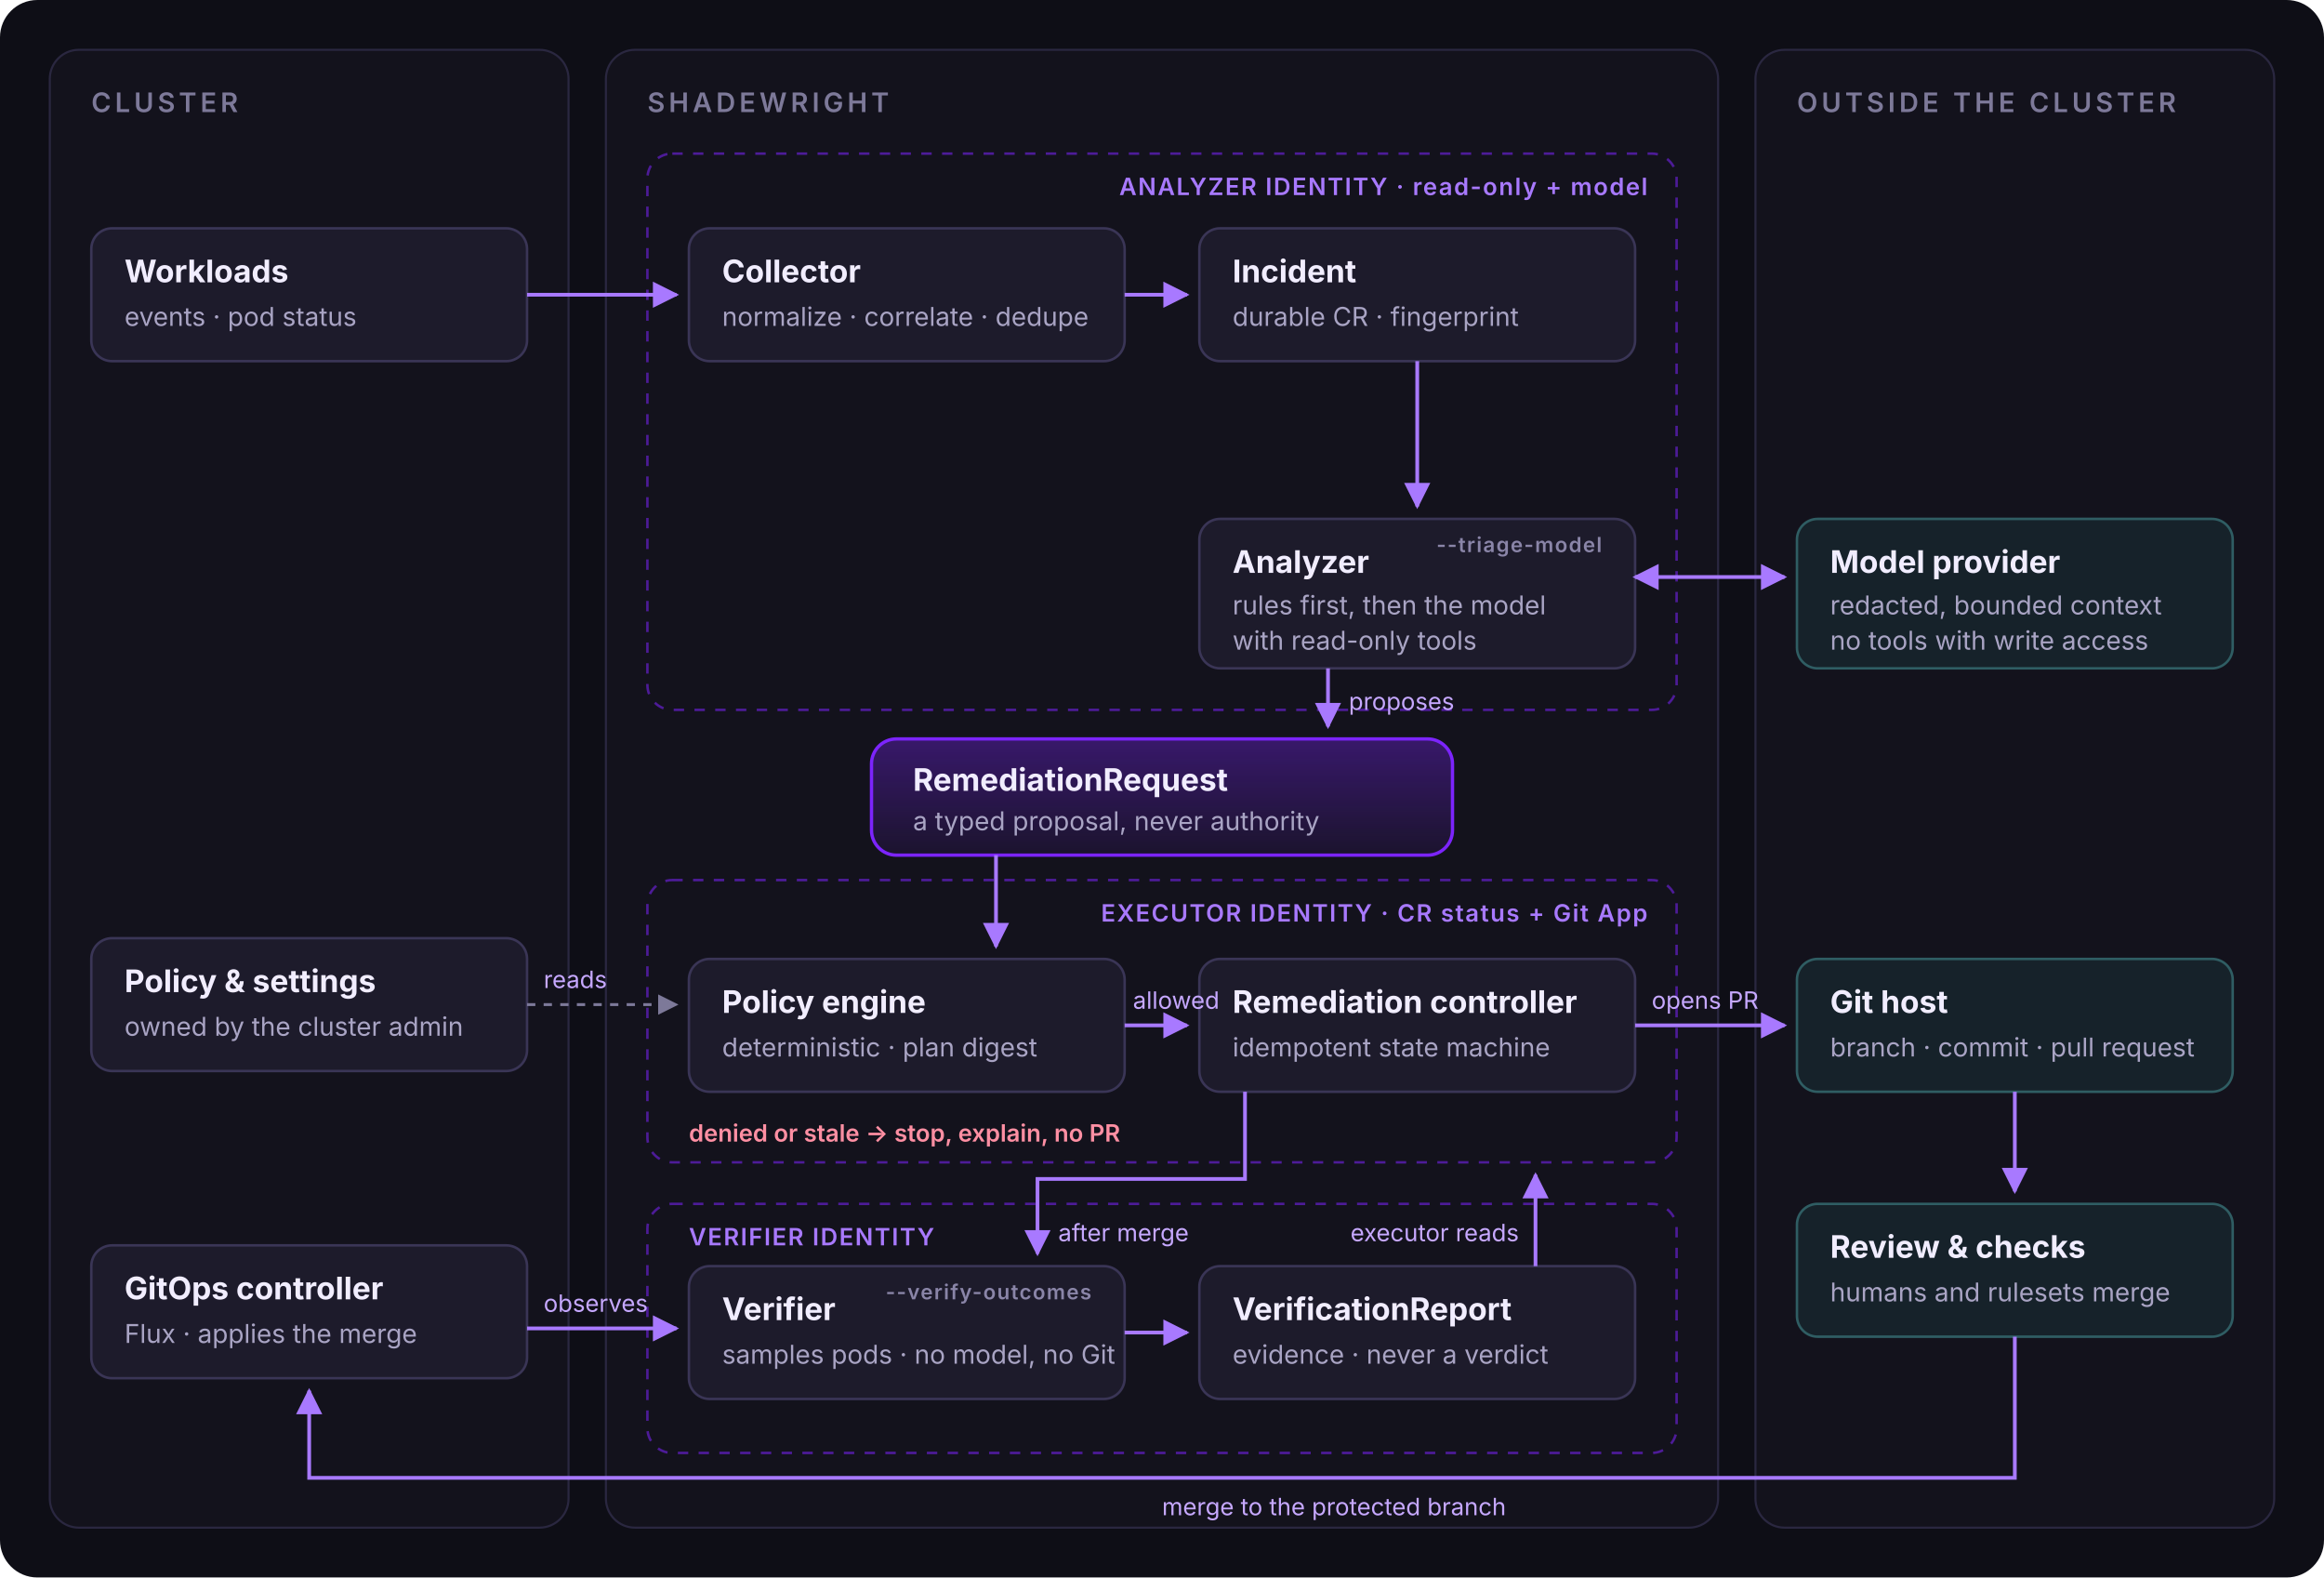
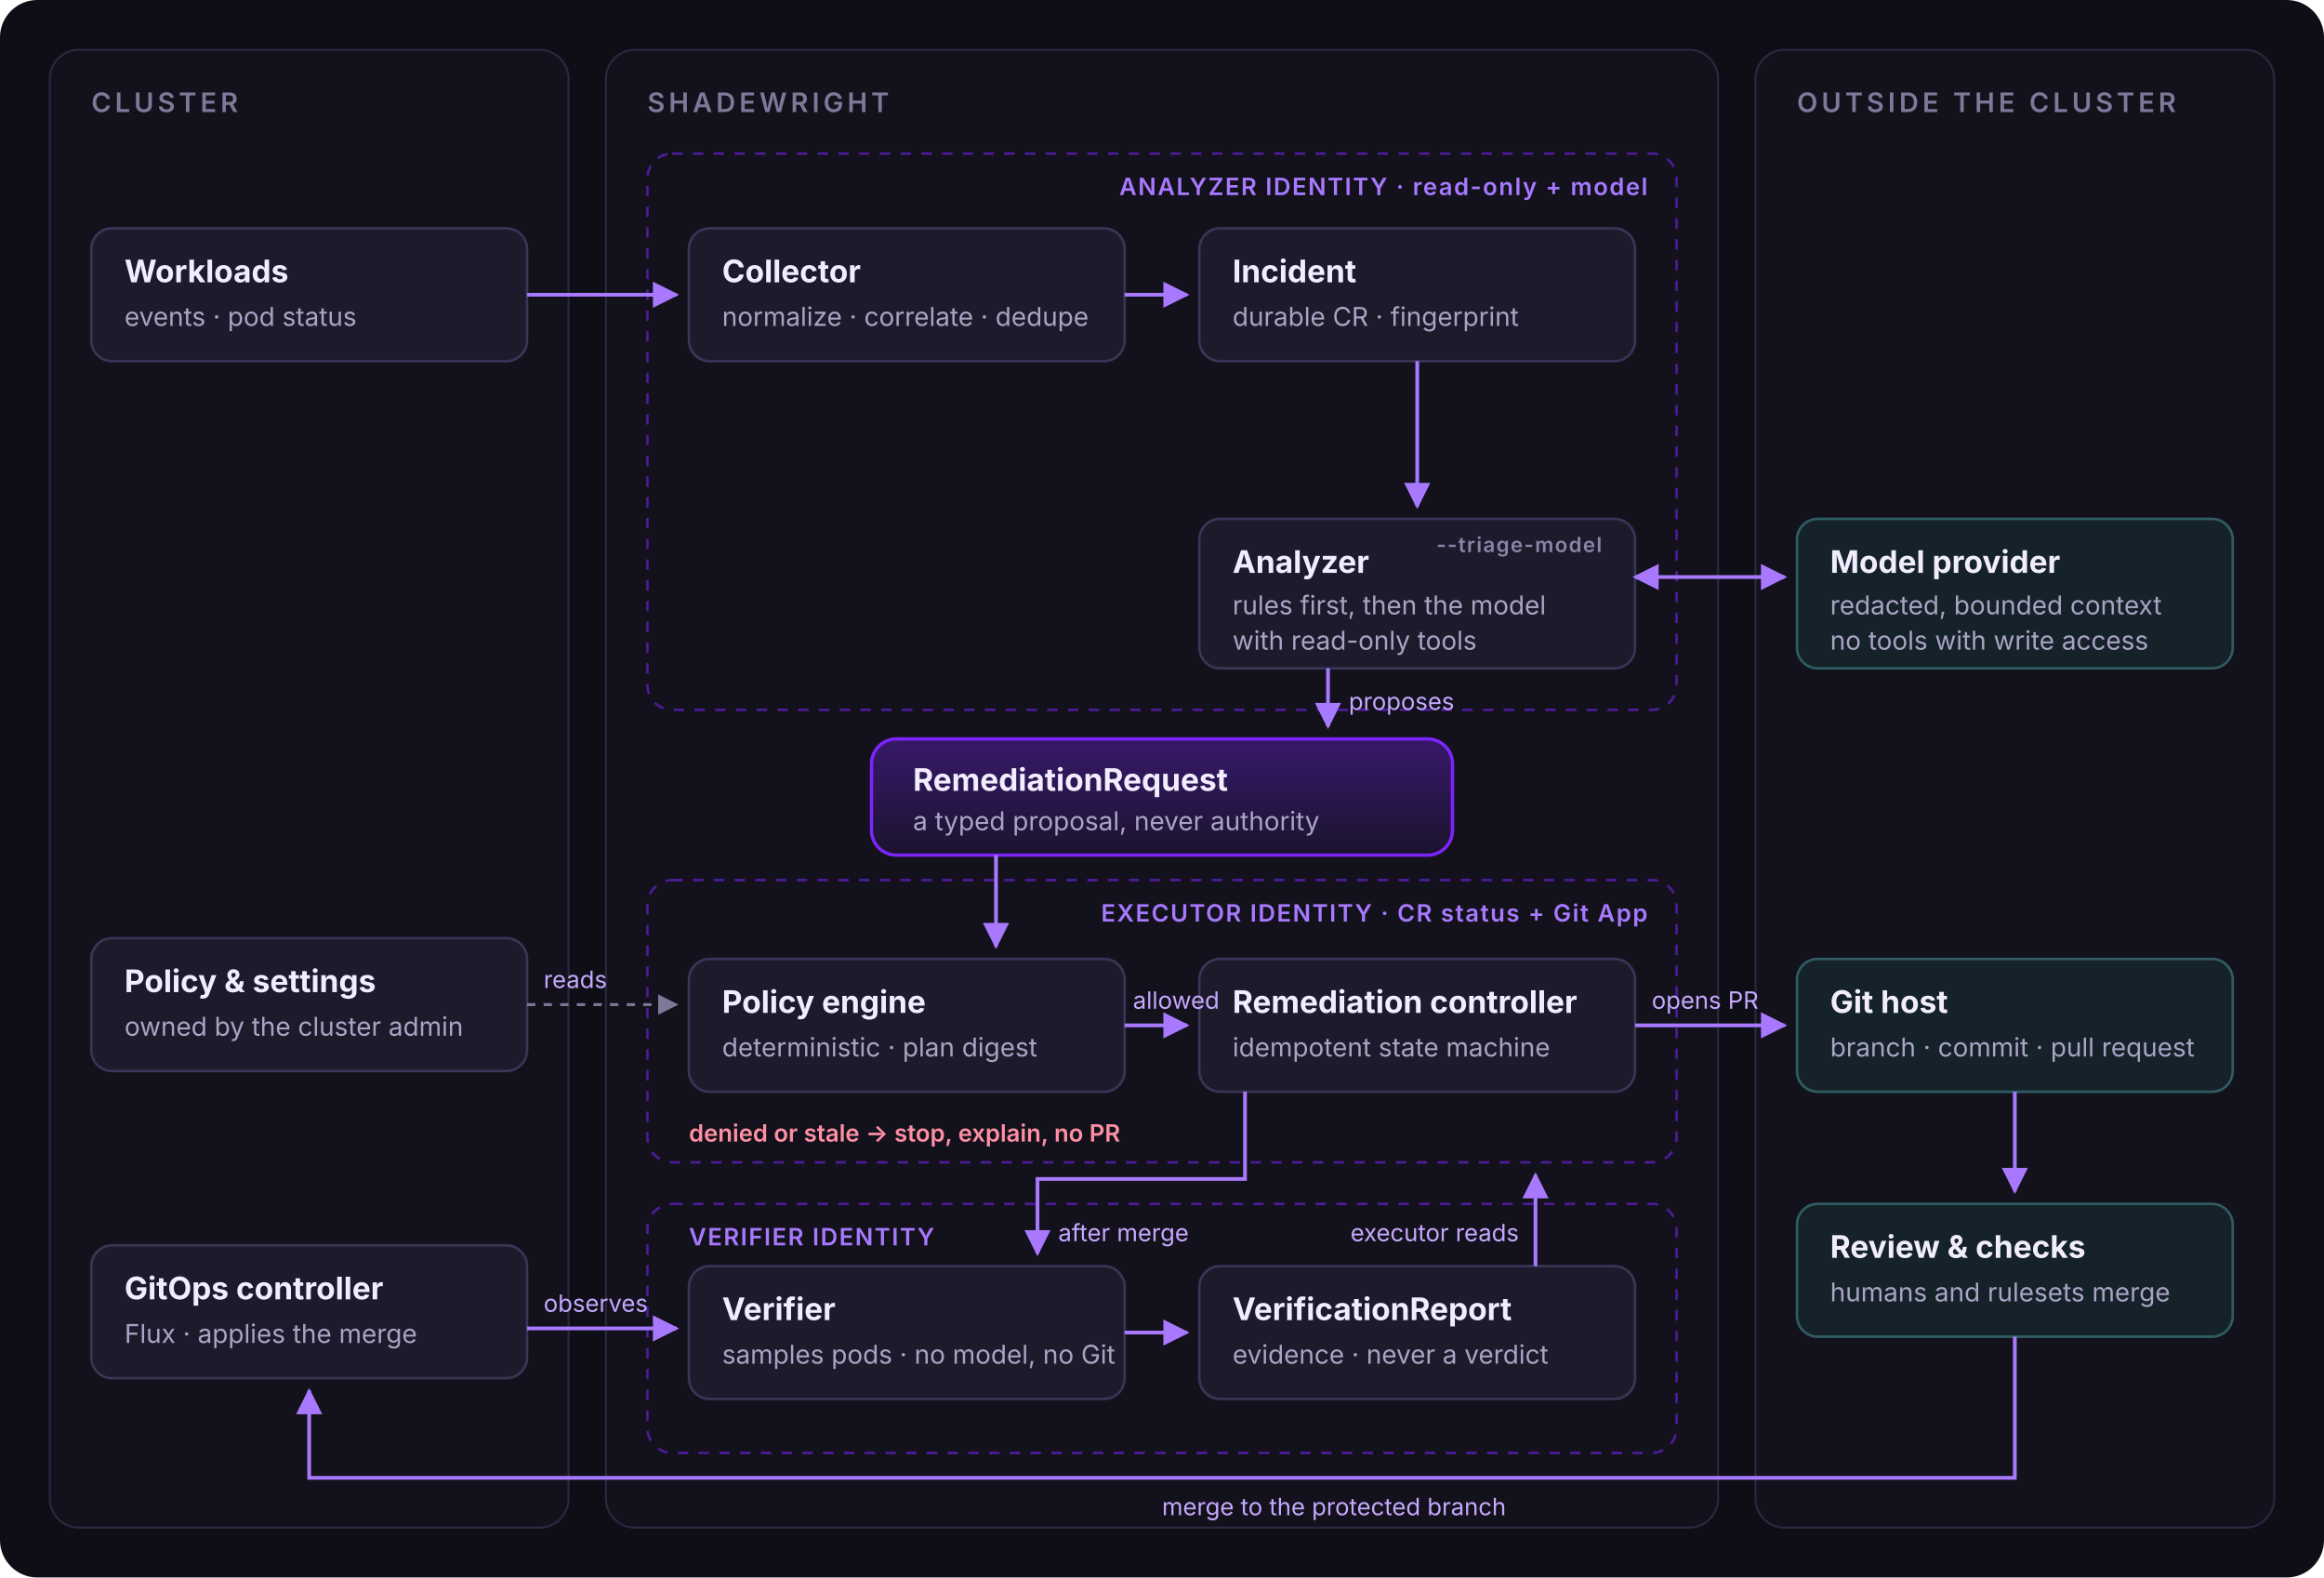
<svg xmlns="http://www.w3.org/2000/svg" viewBox="0 0 1120 760" role="img" aria-labelledby="t d" font-family="Inter, 'Segoe UI', system-ui, -apple-system, sans-serif">
  <defs>
    <marker id="a" viewBox="0 0 10 10" refX="9" refY="5" markerWidth="7" markerHeight="7" orient="auto-start-reverse">
      <path d="M0 0 10 5 0 10z" fill="#a879ff" />
    </marker>
    <marker id="m" viewBox="0 0 10 10" refX="9" refY="5" markerWidth="7" markerHeight="7" orient="auto-start-reverse">
      <path d="M0 0 10 5 0 10z" fill="#7d7999" />
    </marker>
    <linearGradient id="glow" x1="0" y1="0" x2="0" y2="1">
      <stop offset="0" stop-color="#7c24fc" stop-opacity=".35" />
      <stop offset="1" stop-color="#7c24fc" stop-opacity=".08" />
    </linearGradient>
    <style>
      .lane{fill:#13121c;stroke:#2a2740}
      .lanet{fill:#7d7999;font-size:13px;font-weight:600;letter-spacing:.14em}
      .box{fill:#1d1b2b;stroke:#3a3556;stroke-width:1.2}
      .key{fill:url(#glow);stroke:#7c24fc;stroke-width:1.6}
      .ext{fill:#16222a;stroke:#2f5d63;stroke-width:1.2}
      .pn{fill:#8a85a8;font-size:10px;font-weight:600;letter-spacing:.06em}
      .h{fill:#f1edff;font-size:15px;font-weight:650}
      .s{fill:#a9a4c4;font-size:12.5px}
      .id{fill:none;stroke:#7c24fc;stroke-opacity:.55;stroke-dasharray:5 5;stroke-width:1.2}
      .idt{fill:#a879ff;font-size:11.5px;font-weight:600;letter-spacing:.06em}
      .f{stroke:#a879ff;stroke-width:1.8;fill:none}
      .r{stroke:#7d7999;stroke-width:1.4;fill:none;stroke-dasharray:4 4}
      .lbl{fill:#c6a8ff;font-size:11.5px}
      .no{fill:#ff8fa3;font-size:11.5px;font-weight:600}
    </style>
  </defs>
  <rect width="1120" height="760" rx="18" fill="#0e0e16" />
  <rect class="lane" x="24" y="24" width="250" height="712" rx="14" />
  <text class="lanet" x="44" y="54">CLUSTER</text>
  <rect class="lane" x="292" y="24" width="536" height="712" rx="14" />
  <text class="lanet" x="312" y="54">SHADEWRIGHT</text>
  <rect class="lane" x="846" y="24" width="250" height="712" rx="14" />
  <text class="lanet" x="866" y="54">OUTSIDE THE CLUSTER</text>
  <rect class="id" x="312" y="74" width="496" height="268" rx="12" />
  <text class="idt" x="794" y="94" text-anchor="end">ANALYZER IDENTITY · read-only + model</text>
  <rect class="id" x="312" y="424" width="496" height="136" rx="12" />
  <text class="idt" x="794" y="444" text-anchor="end">EXECUTOR IDENTITY · CR status + Git App</text>
  <rect class="id" x="312" y="580" width="496" height="120" rx="12" />
  <text class="idt" x="332" y="600">VERIFIER IDENTITY</text>
  <rect class="box" x="44" y="110" width="210" height="64" rx="10" />
  <text class="h" x="60" y="136">Workloads</text>
  <text class="s" x="60" y="157">events · pod status</text>
  <rect class="box" x="44" y="452" width="210" height="64" rx="10" />
  <text class="h" x="60" y="478">Policy &amp; settings</text>
  <text class="s" x="60" y="499">owned by the cluster admin</text>
  <rect class="box" x="44" y="600" width="210" height="64" rx="10" />
  <text class="h" x="60" y="626">GitOps controller</text>
  <text class="s" x="60" y="647">Flux · applies the merge</text>
  <rect class="box" x="332" y="110" width="210" height="64" rx="10" />
  <text class="h" x="348" y="136">Collector</text>
  <text class="s" x="348" y="157">normalize · correlate · dedupe</text>
  <rect class="box" x="578" y="110" width="210" height="64" rx="10" />
  <text class="h" x="594" y="136">Incident</text>
  <text class="s" x="594" y="157">durable CR · fingerprint</text>
  <rect class="box" x="578" y="250" width="210" height="72" rx="10" />
  <text class="pn" x="772" y="266" text-anchor="end">--triage-model</text>
  <text class="h" x="594" y="276">Analyzer</text>
  <text class="s" x="594" y="296">rules first, then the model</text>
  <text class="s" x="594" y="313">with read-only tools</text>
  <rect class="key" x="420" y="356" width="280" height="56" rx="12" />
  <text class="h" x="440" y="381">RemediationRequest</text>
  <text class="s" x="440" y="400">a typed proposal, never authority</text>
  <rect class="box" x="332" y="462" width="210" height="64" rx="10" />
  <text class="h" x="348" y="488">Policy engine</text>
  <text class="s" x="348" y="509">deterministic · plan digest</text>
  <rect class="box" x="578" y="462" width="210" height="64" rx="10" />
  <text class="h" x="594" y="488">Remediation controller</text>
  <text class="s" x="594" y="509">idempotent state machine</text>
  <rect class="box" x="332" y="610" width="210" height="64" rx="10" />
-   <text class="pn" x="526" y="626" text-anchor="end">--verify-outcomes</text>
  <text class="h" x="348" y="636">Verifier</text>
  <text class="s" x="348" y="657">samples pods · no model, no Git</text>
  <rect class="box" x="578" y="610" width="210" height="64" rx="10" />
  <text class="h" x="594" y="636">VerificationReport</text>
  <text class="s" x="594" y="657">evidence · never a verdict</text>
  <rect class="ext" x="866" y="250" width="210" height="72" rx="10" />
  <text class="h" x="882" y="276">Model provider</text>
  <text class="s" x="882" y="296">redacted, bounded context</text>
  <text class="s" x="882" y="313">no tools with write access</text>
  <rect class="ext" x="866" y="462" width="210" height="64" rx="10" />
  <text class="h" x="882" y="488">Git host</text>
  <text class="s" x="882" y="509">branch · commit · pull request</text>
  <rect class="ext" x="866" y="580" width="210" height="64" rx="10" />
  <text class="h" x="882" y="606">Review &amp; checks</text>
  <text class="s" x="882" y="627">humans and rulesets merge</text>
  <path class="f" d="M254 142H326" marker-end="url(#a)" />
  <path class="f" d="M542 142H572" marker-end="url(#a)" />
  <path class="f" d="M683 174V244" marker-end="url(#a)" />
  <path class="f" d="M788 278H860" marker-end="url(#a)" marker-start="url(#a)" />
  <path class="f" d="M640 322V350" marker-end="url(#a)" />
  <text class="lbl" x="650" y="342">proposes</text>
  <path class="f" d="M480 412V456" marker-end="url(#a)" />
  <path class="r" d="M254 484H326" marker-end="url(#m)" />
  <text class="lbl" x="262" y="476">reads</text>
  <path class="f" d="M542 494H572" marker-end="url(#a)" />
  <text class="lbl" x="546" y="486">allowed</text>
  <path class="f" d="M788 494H860" marker-end="url(#a)" />
  <text class="lbl" x="796" y="486">opens PR</text>
  <path class="f" d="M971 526V574" marker-end="url(#a)" />
  <path class="f" d="M971 644V712H149V670" marker-end="url(#a)" />
  <text class="lbl" x="560" y="730">merge to the protected branch</text>
  <path class="f" d="M254 640H326" marker-end="url(#a)" />
  <text class="lbl" x="262" y="632">observes</text>
  <path class="f" d="M600 526V568H500V604" marker-end="url(#a)" />
  <text class="lbl" x="510" y="598">after merge</text>
  <path class="f" d="M542 642H572" marker-end="url(#a)" />
  <path class="f" d="M740 610V566" marker-end="url(#a)" />
  <text class="lbl" x="732" y="598" text-anchor="end">executor reads</text>
  <text class="no" x="332" y="550">denied or stale → stop, explain, no PR</text>
</svg>
